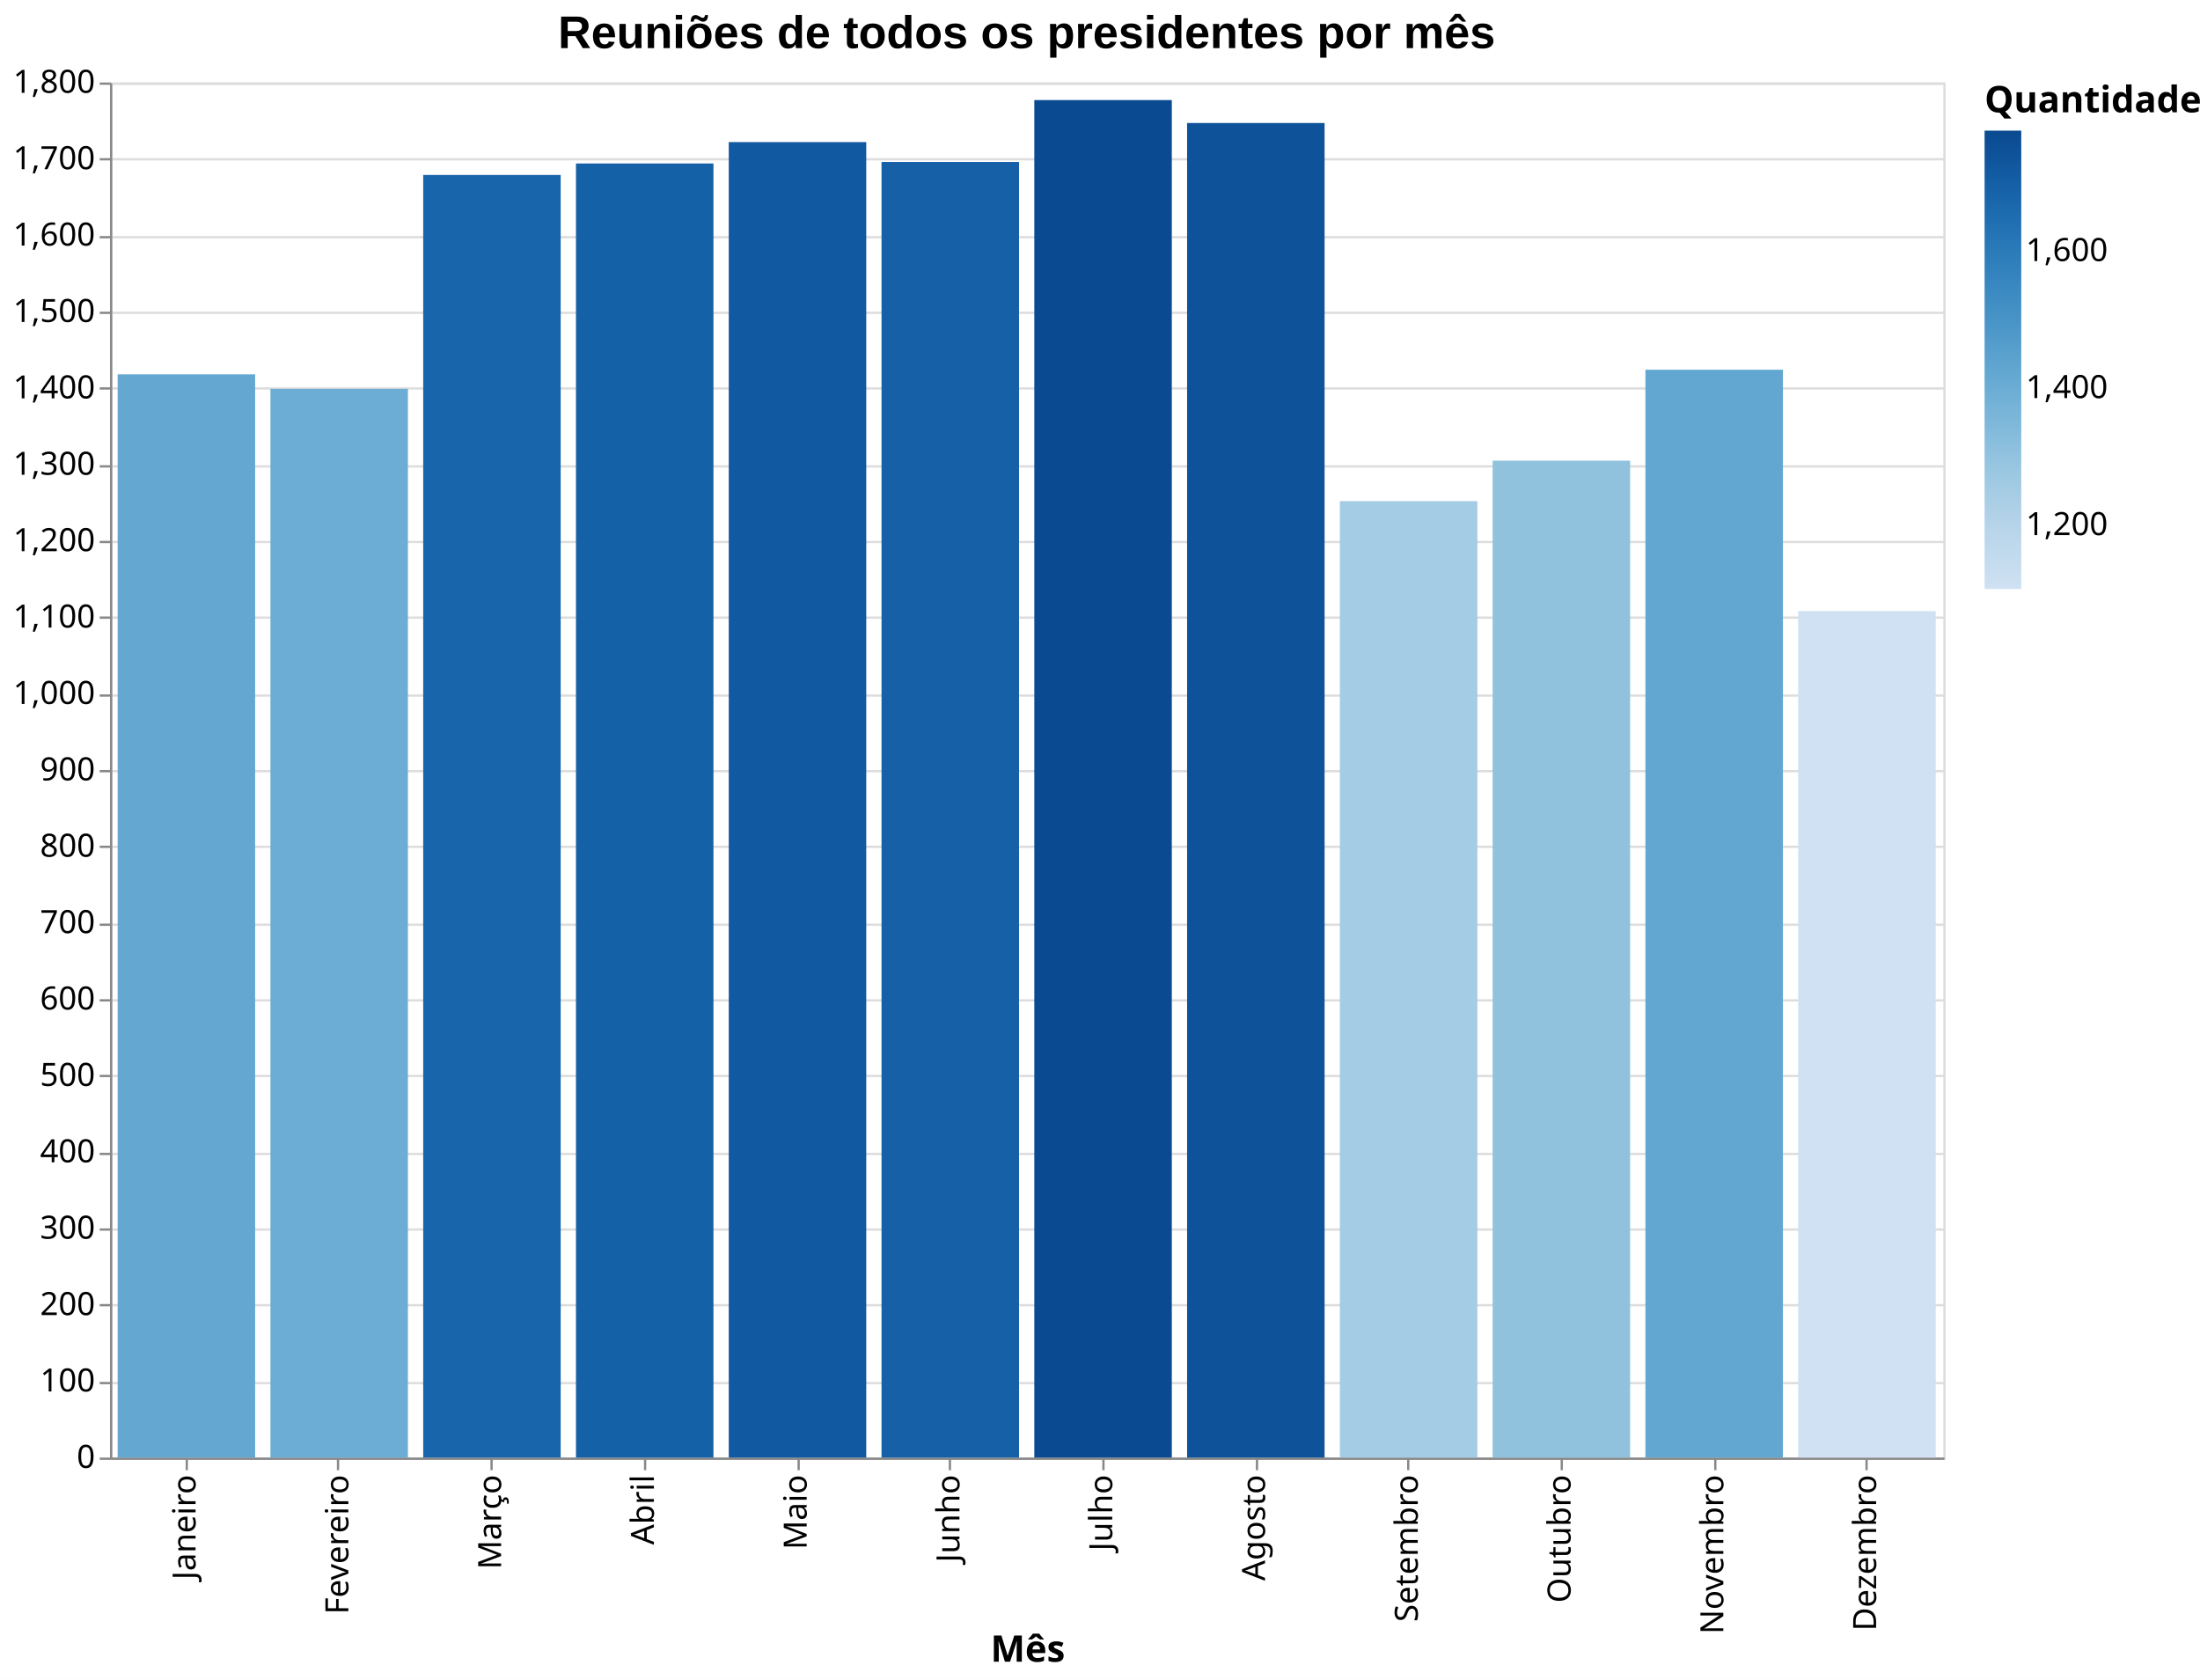
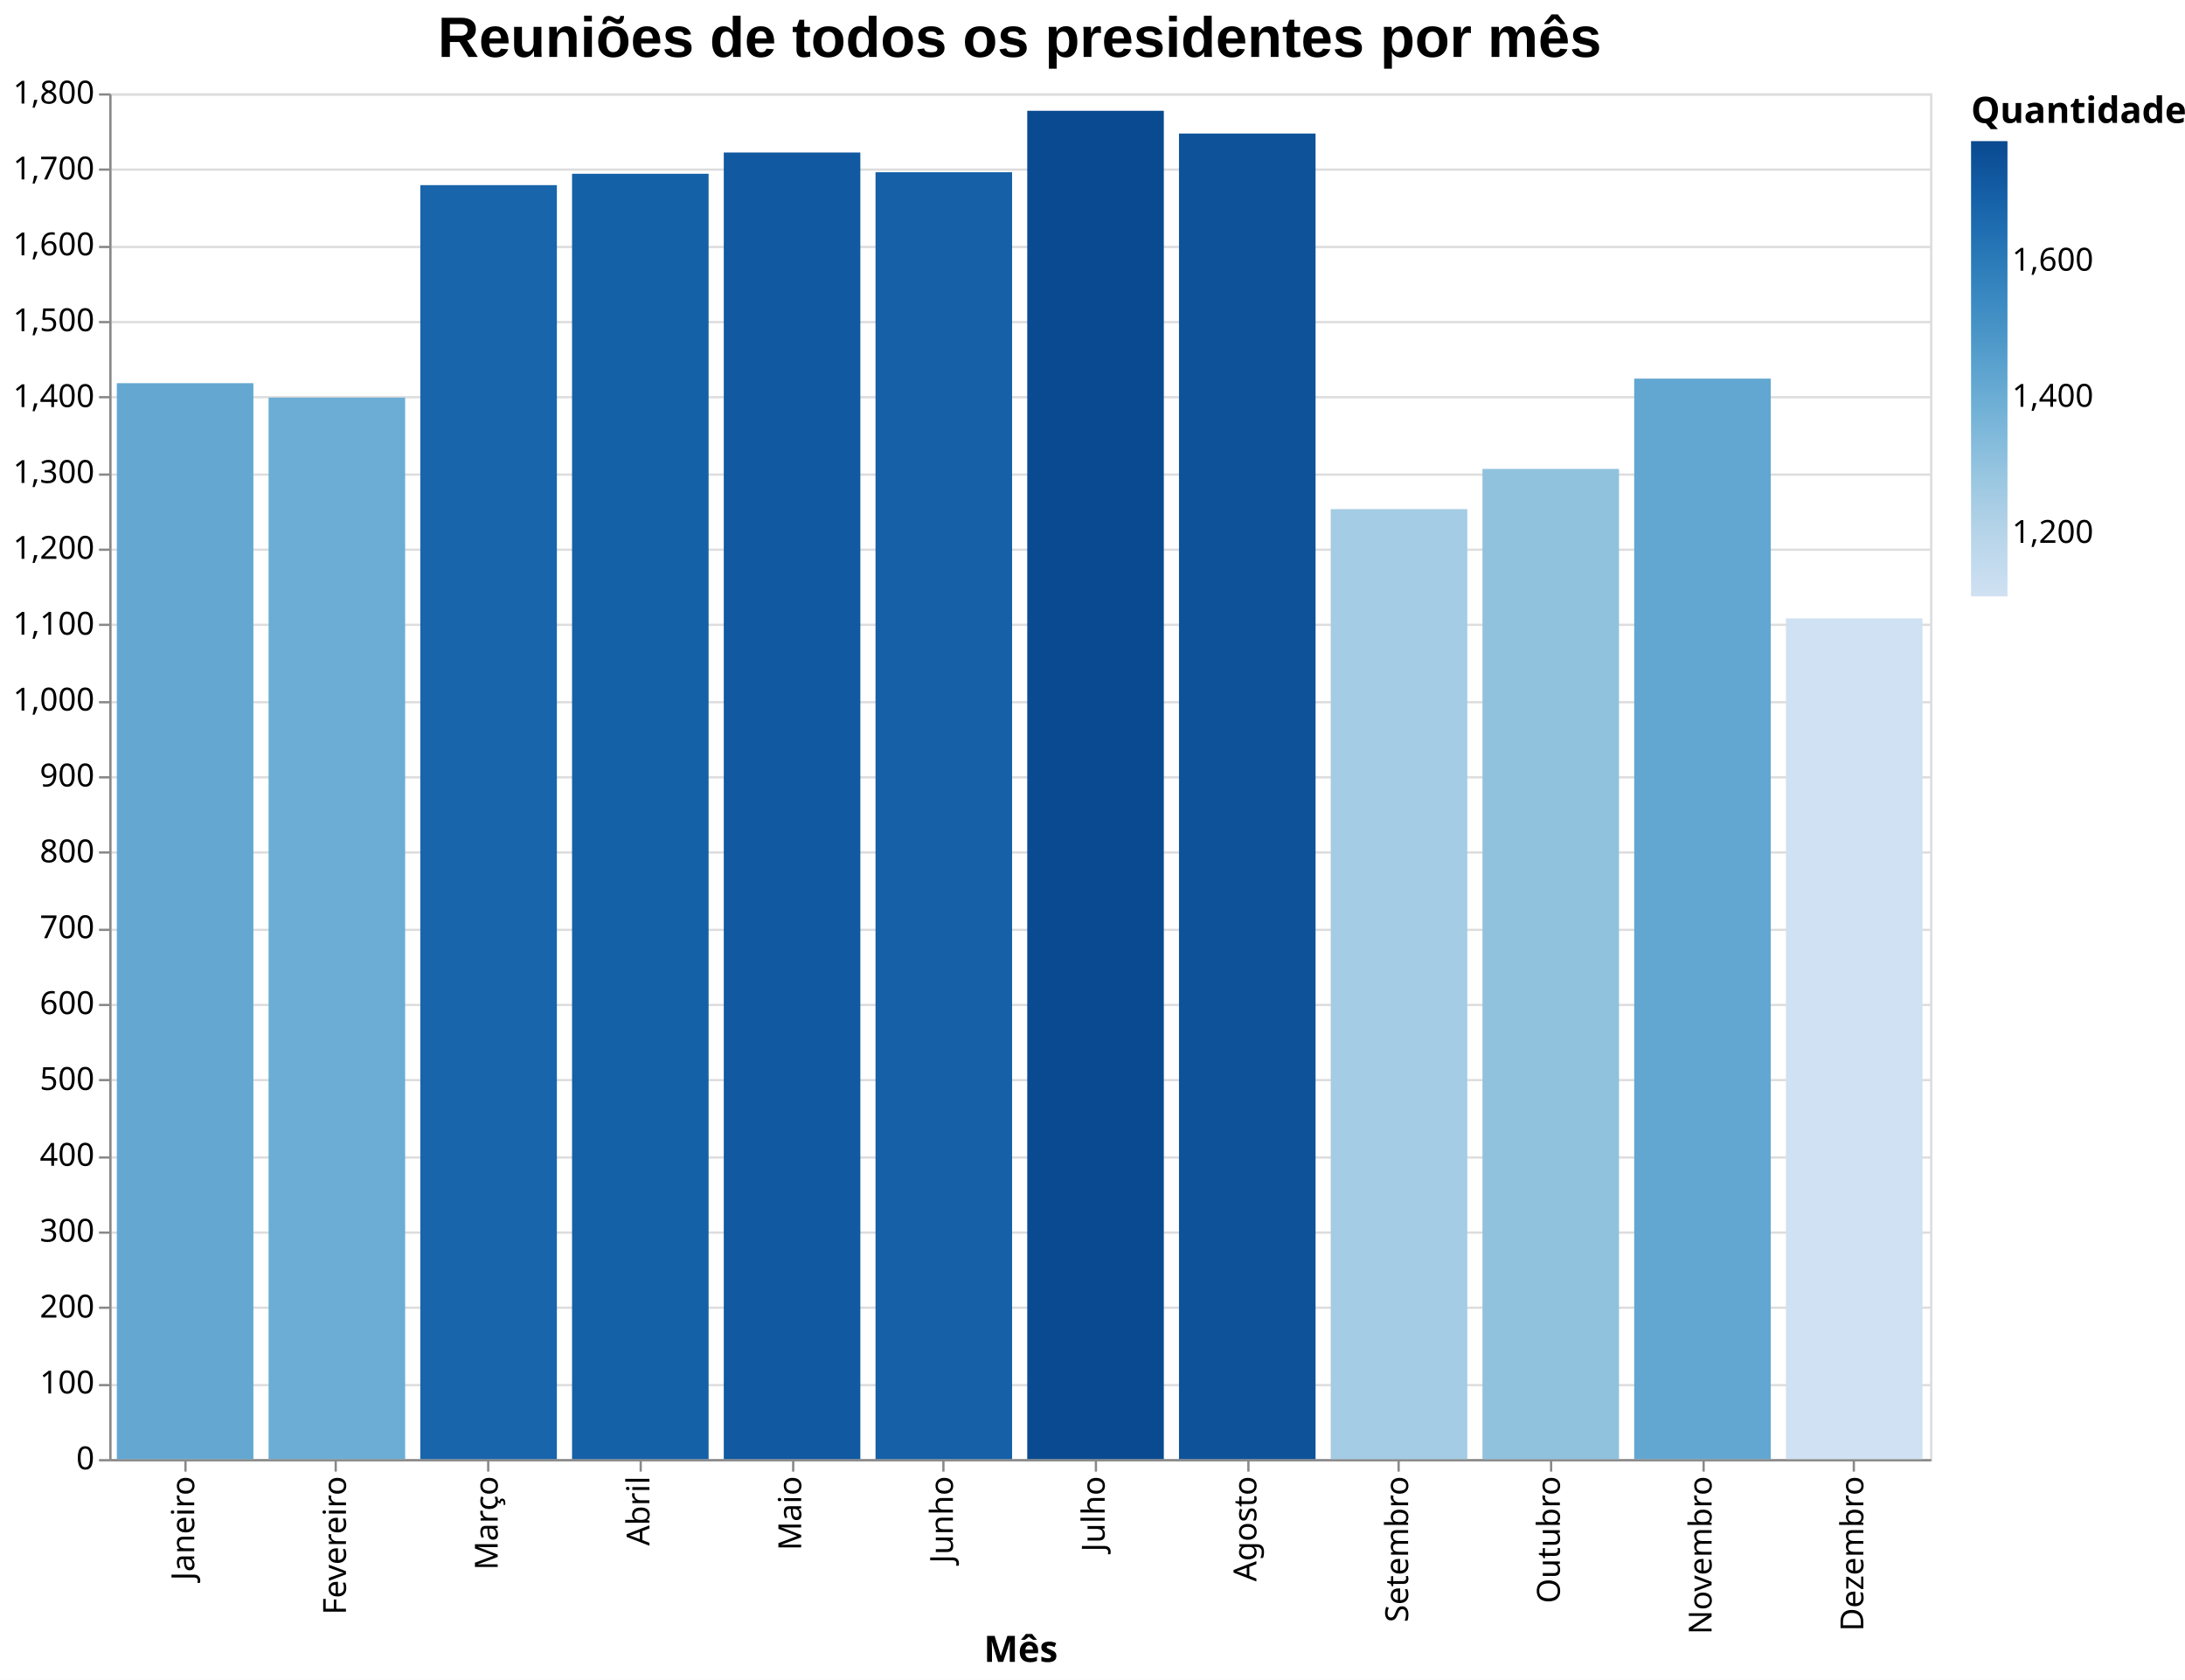
- <svg xmlns="http://www.w3.org/2000/svg" version="1.1" class="marks" width="960" height="733" viewBox="0 0 960 733">
-   <rect width="960" height="733" fill="white" />
-   <g fill="none" stroke-miterlimit="10" transform="translate(48,36)">
+ <svg xmlns="http://www.w3.org/2000/svg" version="1.1" class="marks" width="960" height="738" viewBox="0 0 960 738">
+   <rect width="960" height="738" fill="white" />
+   <g fill="none" stroke-miterlimit="10" transform="translate(48,41)">
    <g class="mark-group role-frame root" role="graphics-object" aria-roledescription="group mark container">
      <g transform="translate(0,0)">
        <path class="background" aria-hidden="true" d="M0.5,0.5h800v600h-800Z" stroke="#ddd" />
        <g>
          <g class="mark-group role-axis" aria-hidden="true">
            <g transform="translate(0.5,0.5)">
              <path class="background" aria-hidden="true" d="M0,0h0v0h0Z" pointer-events="none" />
              <g>
                <g class="mark-rule role-axis-grid" pointer-events="none">
                  <line transform="translate(0,600)" x2="800" y2="0" stroke="#ddd" stroke-width="1" opacity="1" />
                  <line transform="translate(0,567)" x2="800" y2="0" stroke="#ddd" stroke-width="1" opacity="1" />
                  <line transform="translate(0,533)" x2="800" y2="0" stroke="#ddd" stroke-width="1" opacity="1" />
                  <line transform="translate(0,500)" x2="800" y2="0" stroke="#ddd" stroke-width="1" opacity="1" />
                  <line transform="translate(0,467)" x2="800" y2="0" stroke="#ddd" stroke-width="1" opacity="1" />
                  <line transform="translate(0,433)" x2="800" y2="0" stroke="#ddd" stroke-width="1" opacity="1" />
                  <line transform="translate(0,400)" x2="800" y2="0" stroke="#ddd" stroke-width="1" opacity="1" />
                  <line transform="translate(0,367)" x2="800" y2="0" stroke="#ddd" stroke-width="1" opacity="1" />
                  <line transform="translate(0,333)" x2="800" y2="0" stroke="#ddd" stroke-width="1" opacity="1" />
                  <line transform="translate(0,300)" x2="800" y2="0" stroke="#ddd" stroke-width="1" opacity="1" />
                  <line transform="translate(0,267)" x2="800" y2="0" stroke="#ddd" stroke-width="1" opacity="1" />
                  <line transform="translate(0,233)" x2="800" y2="0" stroke="#ddd" stroke-width="1" opacity="1" />
                  <line transform="translate(0,200)" x2="800" y2="0" stroke="#ddd" stroke-width="1" opacity="1" />
                  <line transform="translate(0,167)" x2="800" y2="0" stroke="#ddd" stroke-width="1" opacity="1" />
                  <line transform="translate(0,133)" x2="800" y2="0" stroke="#ddd" stroke-width="1" opacity="1" />
                  <line transform="translate(0,100)" x2="800" y2="0" stroke="#ddd" stroke-width="1" opacity="1" />
                  <line transform="translate(0,67)" x2="800" y2="0" stroke="#ddd" stroke-width="1" opacity="1" />
                  <line transform="translate(0,33)" x2="800" y2="0" stroke="#ddd" stroke-width="1" opacity="1" />
                  <line transform="translate(0,0)" x2="800" y2="0" stroke="#ddd" stroke-width="1" opacity="1" />
                </g>
              </g>
              <path class="foreground" aria-hidden="true" d="" pointer-events="none" display="none" />
            </g>
          </g>
          <g class="mark-group role-axis" role="graphics-symbol" aria-roledescription="axis" aria-label="X-axis titled 'Mês' for a discrete scale with 12 values: Janeiro, Fevereiro, Março, Abril, Maio, ending with Dezembro">
            <g transform="translate(0.5,600.5)">
              <path class="background" aria-hidden="true" d="M0,0h0v0h0Z" pointer-events="none" />
              <g>
                <g class="mark-rule role-axis-tick" pointer-events="none">
                  <line transform="translate(33,0)" x2="0" y2="5" stroke="#888" stroke-width="1" opacity="1" />
                  <line transform="translate(99,0)" x2="0" y2="5" stroke="#888" stroke-width="1" opacity="1" />
                  <line transform="translate(166,0)" x2="0" y2="5" stroke="#888" stroke-width="1" opacity="1" />
                  <line transform="translate(233,0)" x2="0" y2="5" stroke="#888" stroke-width="1" opacity="1" />
                  <line transform="translate(300,0)" x2="0" y2="5" stroke="#888" stroke-width="1" opacity="1" />
                  <line transform="translate(366,0)" x2="0" y2="5" stroke="#888" stroke-width="1" opacity="1" />
                  <line transform="translate(433,0)" x2="0" y2="5" stroke="#888" stroke-width="1" opacity="1" />
                  <line transform="translate(500,0)" x2="0" y2="5" stroke="#888" stroke-width="1" opacity="1" />
                  <line transform="translate(566,0)" x2="0" y2="5" stroke="#888" stroke-width="1" opacity="1" />
                  <line transform="translate(633,0)" x2="0" y2="5" stroke="#888" stroke-width="1" opacity="1" />
                  <line transform="translate(700,0)" x2="0" y2="5" stroke="#888" stroke-width="1" opacity="1" />
                  <line transform="translate(766,0)" x2="0" y2="5" stroke="#888" stroke-width="1" opacity="1" />
                </g>
                <g class="mark-text role-axis-label" pointer-events="none">
                  <text text-anchor="end" transform="translate(32.83333,7) rotate(270) translate(0,4)" font-family="sans-serif" font-size="14px" fill="#000" opacity="1">Janeiro</text>
                  <text text-anchor="end" transform="translate(99.5,7) rotate(270) translate(0,4)" font-family="sans-serif" font-size="14px" fill="#000" opacity="1">Fevereiro</text>
                  <text text-anchor="end" transform="translate(166.1667,7) rotate(270) translate(0,4)" font-family="sans-serif" font-size="14px" fill="#000" opacity="1">Março</text>
                  <text text-anchor="end" transform="translate(232.8333,7) rotate(270) translate(0,4)" font-family="sans-serif" font-size="14px" fill="#000" opacity="1">Abril</text>
                  <text text-anchor="end" transform="translate(299.5,7) rotate(270) translate(0,4)" font-family="sans-serif" font-size="14px" fill="#000" opacity="1">Maio</text>
                  <text text-anchor="end" transform="translate(366.1667,7) rotate(270) translate(0,4)" font-family="sans-serif" font-size="14px" fill="#000" opacity="1">Junho</text>
                  <text text-anchor="end" transform="translate(432.8333,7) rotate(270) translate(0,4)" font-family="sans-serif" font-size="14px" fill="#000" opacity="1">Julho</text>
                  <text text-anchor="end" transform="translate(499.5,7) rotate(270) translate(0,4)" font-family="sans-serif" font-size="14px" fill="#000" opacity="1">Agosto</text>
                  <text text-anchor="end" transform="translate(566.1667,7) rotate(270) translate(0,4)" font-family="sans-serif" font-size="14px" fill="#000" opacity="1">Setembro</text>
                  <text text-anchor="end" transform="translate(632.8333,7) rotate(270) translate(0,4)" font-family="sans-serif" font-size="14px" fill="#000" opacity="1">Outubro</text>
                  <text text-anchor="end" transform="translate(699.5,7) rotate(270) translate(0,4)" font-family="sans-serif" font-size="14px" fill="#000" opacity="1">Novembro</text>
                  <text text-anchor="end" transform="translate(766.1667,7) rotate(270) translate(0,4)" font-family="sans-serif" font-size="14px" fill="#000" opacity="1">Dezembro</text>
                </g>
                <g class="mark-rule role-axis-domain" pointer-events="none">
                  <line transform="translate(0,0)" x2="800" y2="0" stroke="#888" stroke-width="1" opacity="1" />
                </g>
                <g class="mark-text role-axis-title" pointer-events="none">
                  <text text-anchor="middle" transform="translate(400,88.5791)" font-family="sans-serif" font-size="16px" font-weight="bold" fill="#000" opacity="1">Mês</text>
                </g>
              </g>
              <path class="foreground" aria-hidden="true" d="" pointer-events="none" display="none" />
            </g>
          </g>
          <g class="mark-group role-axis" role="graphics-symbol" aria-roledescription="axis" aria-label="Y-axis for a linear scale with values from 0 to 1,800">
            <g transform="translate(0.5,0.5)">
              <path class="background" aria-hidden="true" d="M0,0h0v0h0Z" pointer-events="none" />
              <g>
                <g class="mark-rule role-axis-tick" pointer-events="none">
                  <line transform="translate(0,600)" x2="-5" y2="0" stroke="#888" stroke-width="1" opacity="1" />
                  <line transform="translate(0,567)" x2="-5" y2="0" stroke="#888" stroke-width="1" opacity="1" />
                  <line transform="translate(0,533)" x2="-5" y2="0" stroke="#888" stroke-width="1" opacity="1" />
                  <line transform="translate(0,500)" x2="-5" y2="0" stroke="#888" stroke-width="1" opacity="1" />
                  <line transform="translate(0,467)" x2="-5" y2="0" stroke="#888" stroke-width="1" opacity="1" />
                  <line transform="translate(0,433)" x2="-5" y2="0" stroke="#888" stroke-width="1" opacity="1" />
                  <line transform="translate(0,400)" x2="-5" y2="0" stroke="#888" stroke-width="1" opacity="1" />
                  <line transform="translate(0,367)" x2="-5" y2="0" stroke="#888" stroke-width="1" opacity="1" />
                  <line transform="translate(0,333)" x2="-5" y2="0" stroke="#888" stroke-width="1" opacity="1" />
                  <line transform="translate(0,300)" x2="-5" y2="0" stroke="#888" stroke-width="1" opacity="1" />
                  <line transform="translate(0,267)" x2="-5" y2="0" stroke="#888" stroke-width="1" opacity="1" />
                  <line transform="translate(0,233)" x2="-5" y2="0" stroke="#888" stroke-width="1" opacity="1" />
                  <line transform="translate(0,200)" x2="-5" y2="0" stroke="#888" stroke-width="1" opacity="1" />
                  <line transform="translate(0,167)" x2="-5" y2="0" stroke="#888" stroke-width="1" opacity="1" />
                  <line transform="translate(0,133)" x2="-5" y2="0" stroke="#888" stroke-width="1" opacity="1" />
                  <line transform="translate(0,100)" x2="-5" y2="0" stroke="#888" stroke-width="1" opacity="1" />
                  <line transform="translate(0,67)" x2="-5" y2="0" stroke="#888" stroke-width="1" opacity="1" />
                  <line transform="translate(0,33)" x2="-5" y2="0" stroke="#888" stroke-width="1" opacity="1" />
                  <line transform="translate(0,0)" x2="-5" y2="0" stroke="#888" stroke-width="1" opacity="1" />
                </g>
                <g class="mark-text role-axis-label" pointer-events="none">
                  <text text-anchor="end" transform="translate(-7,604)" font-family="sans-serif" font-size="14px" fill="#000" opacity="1">0</text>
                  <text text-anchor="end" transform="translate(-7,570.6667)" font-family="sans-serif" font-size="14px" fill="#000" opacity="1">100</text>
                  <text text-anchor="end" transform="translate(-7,537.3333)" font-family="sans-serif" font-size="14px" fill="#000" opacity="1">200</text>
                  <text text-anchor="end" transform="translate(-7,504)" font-family="sans-serif" font-size="14px" fill="#000" opacity="1">300</text>
                  <text text-anchor="end" transform="translate(-7,470.6667)" font-family="sans-serif" font-size="14px" fill="#000" opacity="1">400</text>
                  <text text-anchor="end" transform="translate(-7,437.3333)" font-family="sans-serif" font-size="14px" fill="#000" opacity="1">500</text>
                  <text text-anchor="end" transform="translate(-7,404)" font-family="sans-serif" font-size="14px" fill="#000" opacity="1">600</text>
                  <text text-anchor="end" transform="translate(-7,370.6667)" font-family="sans-serif" font-size="14px" fill="#000" opacity="1">700</text>
                  <text text-anchor="end" transform="translate(-7,337.3333)" font-family="sans-serif" font-size="14px" fill="#000" opacity="1">800</text>
                  <text text-anchor="end" transform="translate(-7,304)" font-family="sans-serif" font-size="14px" fill="#000" opacity="1">900</text>
                  <text text-anchor="end" transform="translate(-7,270.6667)" font-family="sans-serif" font-size="14px" fill="#000" opacity="1">1,000</text>
                  <text text-anchor="end" transform="translate(-7,237.3333)" font-family="sans-serif" font-size="14px" fill="#000" opacity="1">1,100</text>
                  <text text-anchor="end" transform="translate(-7,204)" font-family="sans-serif" font-size="14px" fill="#000" opacity="1">1,200</text>
                  <text text-anchor="end" transform="translate(-7,170.6667)" font-family="sans-serif" font-size="14px" fill="#000" opacity="1">1,300</text>
                  <text text-anchor="end" transform="translate(-7,137.3333)" font-family="sans-serif" font-size="14px" fill="#000" opacity="1">1,400</text>
                  <text text-anchor="end" transform="translate(-7,104)" font-family="sans-serif" font-size="14px" fill="#000" opacity="1">1,500</text>
                  <text text-anchor="end" transform="translate(-7,70.66667)" font-family="sans-serif" font-size="14px" fill="#000" opacity="1">1,600</text>
                  <text text-anchor="end" transform="translate(-7,37.33333)" font-family="sans-serif" font-size="14px" fill="#000" opacity="1">1,700</text>
                  <text text-anchor="end" transform="translate(-7,4)" font-family="sans-serif" font-size="14px" fill="#000" opacity="1">1,800</text>
                </g>
                <g class="mark-rule role-axis-domain" pointer-events="none">
                  <line transform="translate(0,600)" x2="0" y2="-600" stroke="#888" stroke-width="1" opacity="1" />
                </g>
              </g>
              <path class="foreground" aria-hidden="true" d="" pointer-events="none" display="none" />
            </g>
          </g>
          <g class="mark-rect role-mark marks" role="graphics-symbol" aria-roledescription="rect mark container">
            <path d="M3.333,127.333h60v472.667h-60Z" fill="rgb(100, 168, 210)" />
            <path d="M70,133.667h60v466.333h-60Z" fill="rgb(107, 173, 212)" />
            <path d="M136.667,40.333h60v559.667h-60Z" fill="rgb(25, 101, 171)" />
            <path d="M203.333,35.333h60v564.667h-60Z" fill="rgb(21, 97, 167)" />
            <path d="M270,26h60v574h-60Z" fill="rgb(17, 89, 160)" />
            <path d="M336.667,34.667h60v565.333h-60Z" fill="rgb(21, 96, 167)" />
            <path d="M403.333,7.667h60v592.333h-60Z" fill="rgb(10, 74, 144)" />
            <path d="M470,17.667h60v582.333h-60Z" fill="rgb(14, 82, 153)" />
            <path d="M536.667,182.667h60v417.333h-60Z" fill="rgb(164, 204, 228)" />
            <path d="M603.333,165h60v435h-60Z" fill="rgb(144, 194, 222)" />
            <path d="M670,125.333h60v474.667h-60Z" fill="rgb(98, 167, 209)" />
            <path d="M736.667,230.667h60v369.333h-60Z" fill="rgb(207, 225, 242)" />
          </g>
          <g class="mark-group role-legend" role="graphics-symbol" aria-roledescription="legend" aria-label="Gradient legend titled 'Quantidade' for fill color with values from 1,108 to 1,777">
            <g transform="translate(818,0)">
              <path class="background" aria-hidden="true" d="M0,0h89v221h-89Z" pointer-events="none" />
              <g>
                <g class="mark-group role-legend-entry">
                  <g transform="translate(0,21)">
                    <path class="background" aria-hidden="true" d="M0,0h0v0h0Z" pointer-events="none" />
                    <g>
                      <g class="mark-rect role-legend-gradient" pointer-events="none">
-                         <path d="M0,0h16v200h-16Z" fill="url(#gradient_4)" stroke="#ddd" stroke-width="0" opacity="1" />
+                         <path d="M0,0h16v200h-16Z" fill="url(#gradient_0)" stroke="#ddd" stroke-width="0" opacity="1" />
                      </g>
                      <g class="mark-text role-legend-label" pointer-events="none">
                        <text text-anchor="start" transform="translate(18,176.4963)" font-family="sans-serif" font-size="14px" fill="#000" opacity="1">1,200</text>
                        <text text-anchor="start" transform="translate(18,116.7055)" font-family="sans-serif" font-size="14px" fill="#000" opacity="1">1,400</text>
                        <text text-anchor="start" transform="translate(18,56.9148)" font-family="sans-serif" font-size="14px" fill="#000" opacity="1">1,600</text>
                      </g>
                    </g>
                    <path class="foreground" aria-hidden="true" d="" pointer-events="none" display="none" />
                  </g>
                </g>
                <g class="mark-text role-legend-title" pointer-events="none">
                  <text text-anchor="start" transform="translate(0,13)" font-family="sans-serif" font-size="16px" font-weight="bold" fill="#000" opacity="1">Quantidade</text>
                </g>
              </g>
              <path class="foreground" aria-hidden="true" d="" pointer-events="none" display="none" />
            </g>
          </g>
          <g class="mark-group role-title">
-             <g transform="translate(400,-31)">
+             <g transform="translate(400,-36)">
              <path class="background" aria-hidden="true" d="M0,0h0v0h0Z" pointer-events="none" />
              <g>
                <g class="mark-text role-title-text" role="graphics-symbol" aria-roledescription="title" aria-label="Title text 'Reuniões de todos os presidentes por mês'" pointer-events="none">
-                   <text text-anchor="middle" transform="translate(0,16)" font-family="Arial" font-size="20px" font-weight="bold" fill="black" opacity="1">Reuniões de todos os presidentes por mês</text>
+                   <text text-anchor="middle" transform="translate(0,20)" font-family="Arial" font-size="25px" font-weight="bold" fill="black" opacity="1">Reuniões de todos os presidentes por mês</text>
                </g>
              </g>
              <path class="foreground" aria-hidden="true" d="" pointer-events="none" display="none" />
            </g>
          </g>
        </g>
        <path class="foreground" aria-hidden="true" d="" display="none" />
      </g>
    </g>
  </g>
  <defs>
-     <linearGradient id="gradient_4" x1="0" x2="0" y1="1" y2="0">
+     <linearGradient id="gradient_0" x1="0" x2="0" y1="1" y2="0">
      <stop offset="0" stop-color="rgb(207, 225, 242)" />
      <stop offset="0.063" stop-color="rgb(196, 219, 238)" />
      <stop offset="0.138" stop-color="rgb(182, 212, 233)" />
      <stop offset="0.212" stop-color="rgb(165, 204, 228)" />
      <stop offset="0.287" stop-color="rgb(146, 195, 223)" />
      <stop offset="0.362" stop-color="rgb(126, 184, 218)" />
      <stop offset="0.436" stop-color="rgb(107, 173, 212)" />
      <stop offset="0.511" stop-color="rgb(89, 161, 206)" />
      <stop offset="0.586" stop-color="rgb(72, 148, 199)" />
      <stop offset="0.661" stop-color="rgb(57, 136, 193)" />
      <stop offset="0.735" stop-color="rgb(43, 123, 185)" />
      <stop offset="0.81" stop-color="rgb(31, 109, 177)" />
      <stop offset="0.885" stop-color="rgb(20, 95, 166)" />
      <stop offset="0.96" stop-color="rgb(13, 81, 152)" />
      <stop offset="1" stop-color="rgb(10, 74, 144)" />
    </linearGradient>
  </defs>
</svg>
